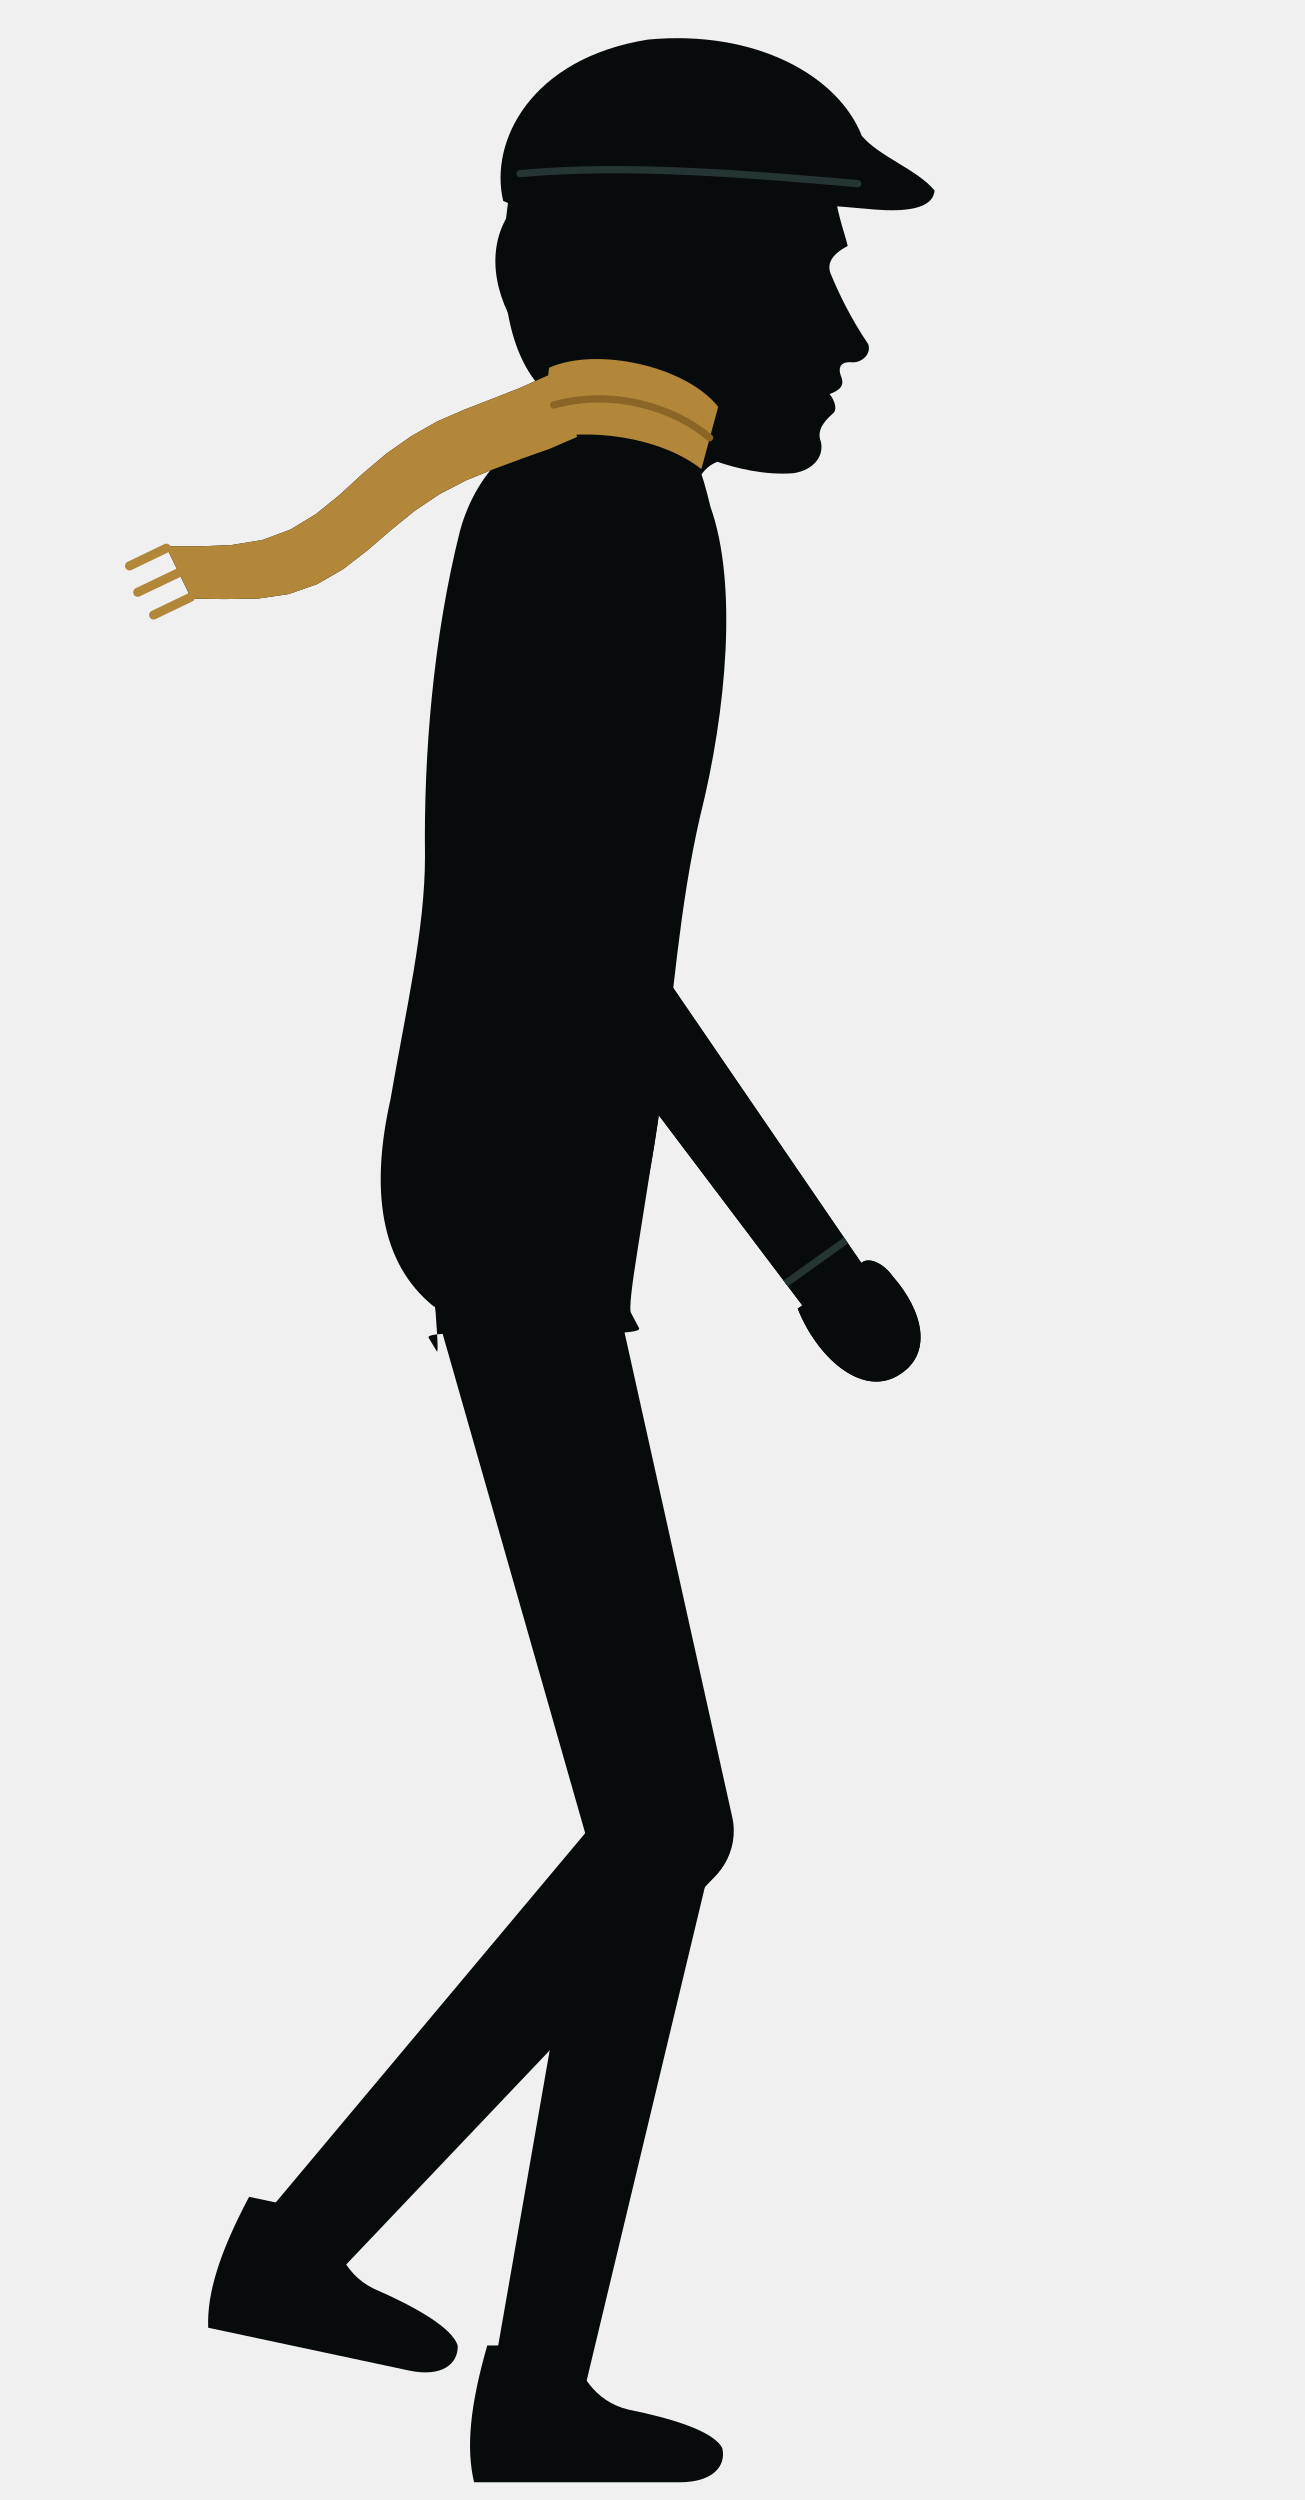
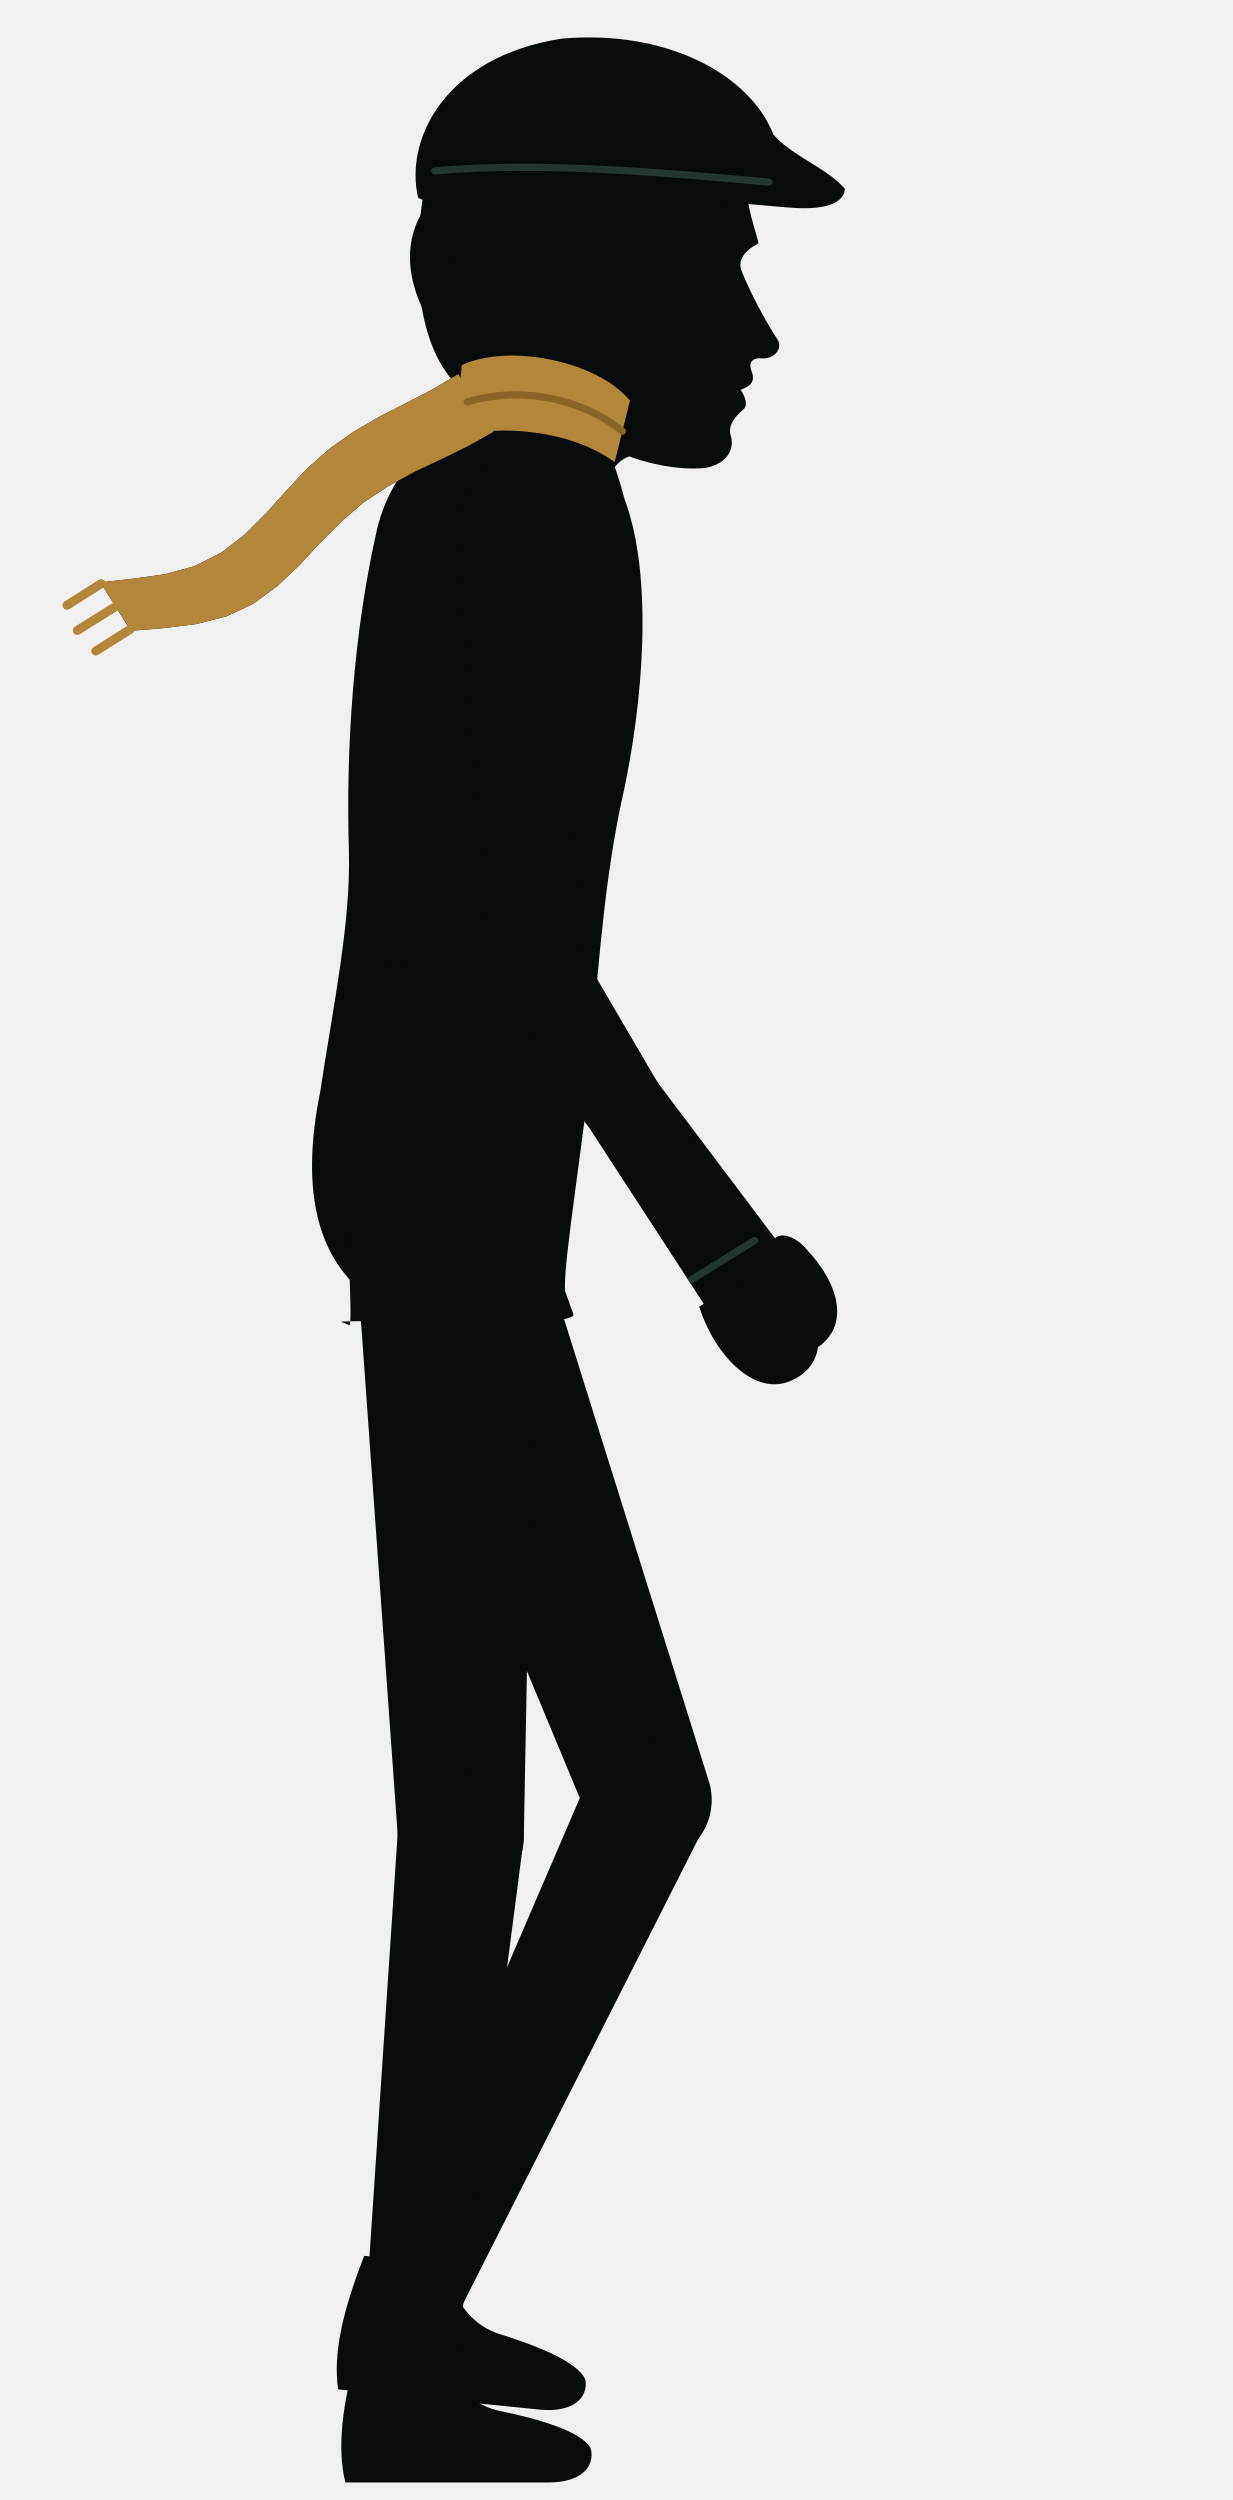
- <svg xmlns="http://www.w3.org/2000/svg" viewBox="-113 -548 287 550" width="287" height="550">
+ <svg xmlns="http://www.w3.org/2000/svg" viewBox="-99 -554 274 556" width="274" height="556">
  <defs>
    <g id="joueur-pas-18">
-       <path d="M-19.2 -267.1 L17 -140.3 A14 14 0 0 0 44.2 -146.8 L19.7 -276.3 A20 20 0 1 0 -19.2 -267.1 Z" />
-       <path d="M16.6 -146.6 L-5.4 -20.5 A10 10 0 0 0 14.2 -16.5 L44 -140.9 A14 14 0 1 0 16.6 -146.6 Z" />
-       <path d="M -5.8 -32 C -9.6 -18.8 -10.5 -9.4 -8.7 -1.9 L 36.5 -1.9 C 44 -1.9 46.8 -5.6 45.9 -9.4 C 44 -13.2 34.6 -16 25.2 -17.9 C 17.7 -19.7 13.9 -26.3 13 -32 Z" />
-       <path d="M-19.1 -266.5 L21.1 -140.9 A14 14 0 0 0 48.1 -148.2 L19.5 -276.9 A20 20 0 1 0 -19.1 -266.5 Z" />
-       <path d="M23.7 -154.2 L-58.5 -56.1 A10 10 0 0 0 -43.5 -42.8 L44.6 -135.5 A14 14 0 1 0 23.7 -154.2 Z" />
-       <path d="M -58.2 -64.7 C -64.6 -52.6 -67.5 -43.6 -67.2 -35.9 L -23.1 -26.5 C -15.7 -24.9 -12.2 -28 -12.3 -31.9 C -13.4 -35.9 -22 -40.7 -30.8 -44.5 C -37.7 -47.9 -40 -55.1 -39.8 -60.8 Z" />
-       <path d="M 13.5 -456.3 C 2.1 -453.7 -8.1 -444.9 -11.8 -431.2 C -17.7 -407.8 -19.8 -381.8 -19.5 -359.6 C -19.5 -343.5 -23.7 -325.9 -27.1 -306.1 C -31.5 -286.5 -29.5 -270.2 -17.6 -260.6 L 11.9 -255 C 23.8 -261.6 29.3 -281.1 32.2 -304.9 C 35.1 -328.7 36.5 -348.7 41 -368.3 C 46.9 -391.8 49.3 -419.7 43.3 -436.5 C 41.3 -444.8 39.8 -449.1 36.1 -451.5 Z" />
-       <path d="M-11.5 -334.5 Q-23.5 -335.9 -22 -318.7 L-17.8 -267 Q-16.3 -249.7 -16.9 -250.7 L-18.7 -253.7 Q-19.3 -254.7 -9.8 -254.7 L18.7 -254.7 Q28.1 -254.7 27.6 -255.8 L25.8 -259.2 Q25.2 -260.3 27.4 -273.9 L33.9 -314.9 Q36.1 -328.6 24.2 -330.1 Z" />
-       <path d="M5.5 -431 L10.9 -333.2 A10 10 0 0 0 30.9 -333.9 L29.5 -431.8 A12 12 0 1 0 5.5 -431 Z" />
-       <path d="M13 -327.7 L63.6 -260.7 A8 8 0 0 0 76.6 -270 L29.2 -339.3 A10 10 0 1 0 13 -327.7 Z" />
-       <path d="M 62.5 -260.1 C 66.7 -249.5 76.4 -240.7 84.4 -245.3 C 92.5 -249.9 90.1 -259.6 83.4 -267.2 C 81.3 -270.2 78.2 -271.4 76.7 -270.3 Z" />
-       <path d="M5.5 -431 L10.9 -333.2 A10 10 0 0 0 30.9 -333.9 L29.5 -431.8 A12 12 0 1 0 5.5 -431 Z" />
-       <path d="M13 -327.7 L63.6 -260.7 A8 8 0 0 0 76.6 -270 L29.2 -339.3 A10 10 0 1 0 13 -327.7 Z" />
-       <path d="M 62.5 -260.1 C 66.7 -249.5 76.4 -240.7 84.4 -245.3 C 92.5 -249.9 90.1 -259.6 83.4 -267.2 C 81.3 -270.2 78.2 -271.4 76.7 -270.3 Z" />
-       <path d="M 11.9 -434.4 C 12.8 -445 11.4 -453.6 8.8 -460.2 C -1.2 -467.5 -3.9 -484.7 -1.2 -503.7 C 1.7 -524.7 19.8 -536.9 39.9 -536.2 C 58.9 -534.6 69.6 -523 70.4 -508 C 70.9 -501.6 72.7 -497.2 73.5 -493.9 C 70.1 -492.1 68.9 -490.1 69.7 -487.9 C 71.5 -483.5 74.2 -477.9 78 -472.3 C 78.8 -470.1 76.5 -468.1 74.4 -468.3 C 72.3 -468.5 71.2 -467.5 72 -465.3 C 72.9 -463.1 71.8 -462.2 69.5 -461.3 C 70.5 -460.1 71.4 -457.9 70.2 -457 C 67.9 -455 66.7 -453 67.6 -450.8 C 68.3 -447.6 66 -444.6 61.6 -443.9 C 55.2 -443.4 49 -445 44.8 -446.4 C 40.4 -444.7 38.9 -439.5 38.3 -432.1 Z" />
-       <path d="M 0.9 -503.5 C -6.2 -495.6 -5 -484.8 0.6 -475.8 C 2.2 -482.1 5.7 -486 6.3 -492.4 C 8 -488 10 -485.7 12.1 -485.5 Z" />
-       <path d="M -2.3 -503.8 C -5.4 -516.8 3.7 -535.2 29.6 -539.3 C 53.2 -541.5 71.4 -531.4 76.6 -518.1 C 80.5 -513.5 88.8 -510.7 92.6 -506.1 C 92.3 -501.9 85.8 -501.4 79.5 -501.9 C 64.7 -503.2 41.5 -505.2 22.2 -503.7 C 11.4 -502.5 2.8 -501.2 -2.3 -503.8 Z" />
-       <path d="M 7.8 -467.1 C 18.4 -471.8 38 -467.4 45 -458.5 L 41.3 -444.8 C 32.1 -452 16.2 -454 5.8 -451.2 Z" />
-       <path d="M7.5 -465.4 L1.5 -462.7 L-4.6 -460.3 L-10.8 -457.9 L-16.8 -455.3 L-22.6 -452 L-28 -448.2 L-33.2 -443.8 L-38.2 -439.2 L-43.5 -434.9 L-49.1 -431.5 L-55.3 -429.2 L-62.1 -428.1 L-69.2 -427.8 L-76.5 -427.8 L-70.9 -416.3 L-63.6 -416.2 L-56.3 -416.3 L-49.5 -417.3 L-43.2 -419.5 L-37.5 -422.8 L-32.2 -426.9 L-27.1 -431.3 L-21.8 -435.6 L-16.3 -439.3 L-10.5 -442.3 L-4.4 -444.8 L1.8 -447.1 L8 -449.3 L14 -451.9 Z" />
+       <path d="M-18.5 -270.5 L32.2 -148.7 A14 14 0 0 0 58.5 -158.3 L19.1 -284.1 A20 20 0 1 0 -18.5 -270.5 Z" />
+       <path d="M32.3 -159.6 L-18.2 -42.1 A10 10 0 0 0 -0.1 -33.6 L57.7 -147.8 A14 14 0 1 0 32.3 -159.6 Z" />
+       <path d="M -18 -52.3 C -23 -39.5 -24.9 -30.3 -23.8 -22.6 L 21.1 -18.1 C 28.6 -17.4 31.8 -20.8 31.2 -24.7 C 29.7 -28.6 20.6 -32.3 11.5 -35.1 C 4.2 -37.8 1.1 -44.7 0.7 -50.4 Z" />
+       <path d="M-19.9 -276.7 L-10.5 -145.2 A14 14 0 0 0 17.5 -145.9 L20 -277.8 A20 20 0 1 0 -19.9 -276.7 Z" />
+       <path d="M-10.5 -147.1 L-19 -19.5 A10 10 0 0 0 0.9 -17.5 L17.4 -144.4 A14 14 0 1 0 -10.5 -147.1 Z" />
+       <path d="M -19.3 -32 C -23.1 -18.8 -24 -9.4 -22.2 -1.9 L 23 -1.9 C 30.5 -1.9 33.3 -5.6 32.4 -9.4 C 30.5 -13.2 21.1 -16 11.7 -17.9 C 4.2 -19.7 0.4 -26.3 -0.5 -32 Z" />
+       <path d="M 9.6 -462.1 C -1.7 -459.2 -11.7 -450.2 -15.1 -436.5 C -20.5 -412.9 -22.1 -386.9 -21.4 -364.7 C -21 -348.6 -24.8 -330.9 -27.8 -311.1 C -31.8 -291.4 -29.5 -275.1 -17.3 -265.8 L 12.3 -260.8 C 24.1 -267.7 29.1 -287.3 31.5 -311.1 C 33.9 -335 34.9 -355 39 -374.7 C 44.4 -398.3 46.2 -426.2 39.9 -443 C 37.7 -451.2 36.1 -455.4 32.3 -457.8 Z" />
+       <path d="M-12.8 -339.8 Q-24.8 -341 -24 -324.6 L-21.5 -275.5 Q-20.7 -259.1 -21.3 -259.3 L-23.1 -260 Q-23.7 -260.2 -13.1 -260.2 L18.5 -260.2 Q29 -260.2 28.5 -261.8 L26.8 -266.5 Q26.2 -268 27.9 -281.4 L33.2 -321.5 Q34.9 -334.9 23 -336.1 Z" />
+       <path d="M2.2 -437.2 L5 -339.2 A10 10 0 0 0 25 -339.4 L26.2 -437.4 A12 12 0 1 0 2.2 -437.2 Z" />
+       <path d="M7.3 -333.1 L60.9 -268.5 A8 8 0 0 0 73.5 -278.4 L23 -345.5 A10 10 0 1 0 7.3 -333.1 Z" />
+       <path d="M 59.9 -267.9 C 64.6 -257.5 74.7 -249.2 82.5 -254.1 C 90.3 -259.1 87.5 -268.6 80.5 -276 C 78.2 -278.9 75 -279.9 73.6 -278.8 Z" />
+       <path d="M2.2 -436.5 L10.2 -338.9 A10 10 0 0 0 30.2 -340.1 L26.2 -438 A12 12 0 1 0 2.2 -436.5 Z" />
+       <path d="M11.8 -334.3 L57.6 -263.9 A8 8 0 0 0 71.2 -272.3 L28.8 -344.8 A10 10 0 1 0 11.8 -334.3 Z" />
+       <path d="M 56.5 -263.4 C 59.9 -252.6 69 -243 77.3 -247.1 C 85.7 -251.1 84 -260.9 77.9 -269 C 75.9 -272.2 72.9 -273.5 71.3 -272.6 Z" />
+       <path d="M 7.9 -440.6 C 8.8 -451.1 7.5 -459.8 4.9 -466.4 C -5.1 -473.7 -7.8 -491 -5 -509.9 C -2 -530.9 16.1 -543.1 36.3 -542.3 C 55.3 -540.6 66 -529 66.7 -514 C 67.2 -507.6 68.9 -503.2 69.7 -499.9 C 66.3 -498.1 65.1 -496 65.9 -493.8 C 67.7 -489.4 70.4 -483.9 74.1 -478.2 C 75 -476 72.7 -474.1 70.6 -474.3 C 68.4 -474.5 67.3 -473.5 68.2 -471.3 C 69 -469.1 67.9 -468.1 65.7 -467.3 C 66.6 -466.1 67.5 -463.9 66.3 -462.9 C 64 -461 62.8 -459 63.6 -456.8 C 64.4 -453.5 62 -450.6 57.7 -449.9 C 51.3 -449.4 45 -451 40.9 -452.5 C 36.5 -450.8 34.9 -445.6 34.3 -438.2 Z" />
+       <path d="M -2.9 -509.7 C -10 -501.8 -8.8 -491.1 -3.2 -482 C -1.6 -488.3 1.9 -492.2 2.5 -498.6 C 4.2 -494.1 6.2 -491.8 8.3 -491.6 Z" />
+       <path d="M -6 -510 C -9.1 -523 0 -541.4 25.9 -545.4 C 49.5 -547.5 67.8 -537.3 73 -524.1 C 76.8 -519.5 85 -516.6 88.9 -512 C 88.5 -507.8 82.1 -507.3 75.7 -507.9 C 61 -509.2 37.7 -511.3 18.4 -509.9 C 7.7 -508.7 -0.9 -507.4 -6 -510 Z" />
+       <path d="M 3.7 -472.8 C 14.2 -477.7 33.9 -473.7 41.1 -464.9 L 37.7 -451.2 C 28.3 -458.2 12.4 -459.8 2.1 -456.8 Z" />
+       <path d="M2.9 -470.8 L-2.8 -467.4 L-8.6 -464.4 L-14.5 -461.4 L-20.2 -458.1 L-25.6 -454.3 L-30.6 -449.9 L-35.2 -445 L-39.8 -439.9 L-44.6 -435.1 L-49.8 -431.1 L-55.7 -428.1 L-62.3 -426.3 L-69.4 -425.3 L-76.7 -424.5 L-69.9 -413.7 L-62.6 -414.3 L-55.4 -415.2 L-48.7 -416.9 L-42.7 -419.7 L-37.4 -423.6 L-32.5 -428.2 L-27.9 -433.2 L-23.1 -438 L-18.1 -442.3 L-12.6 -445.9 L-6.8 -449.1 L-0.8 -451.9 L5.1 -454.8 L10.8 -458 Z" />
    </g>
-     <mask id="joueur-pas-18-dedans" maskUnits="userSpaceOnUse" x="-113" y="-548" width="287" height="550">
+     <mask id="joueur-pas-18-dedans" maskUnits="userSpaceOnUse" x="-99" y="-554" width="274" height="556">
      <use href="#joueur-pas-18" fill="#fff" />
    </mask>
  </defs>
  <use href="#joueur-pas-18" fill="#070b0b" />
  <g mask="url(#joueur-pas-18-dedans)" fill="none" stroke="#253534" stroke-linecap="round">
-     <path d="M 59.1 -265.1 L 73.8 -275.6" stroke-width="1.6" />
-     <path d="M 1.4 -509.8 C 25 -512 52.5 -509.6 75.7 -507.6" stroke-width="1.6" />
+     <path d="M 53.5 -268.6 L 68.8 -278.1" stroke-width="1.6" />
+     <path d="M -2.3 -516 C 21.3 -518.1 48.8 -515.6 72 -513.5" stroke-width="1.6" />
  </g>
  <g>
-     <path d="M 7.8 -467.1 C 18.4 -471.8 38 -467.4 45 -458.5 L 41.3 -444.8 C 32.1 -452 16.2 -454 5.8 -451.2 Z" fill="#b3873a" />
-     <path d="M7.5 -465.4 L1.5 -462.7 L-4.6 -460.3 L-10.8 -457.9 L-16.8 -455.3 L-22.6 -452 L-28 -448.2 L-33.2 -443.8 L-38.2 -439.2 L-43.5 -434.9 L-49.1 -431.5 L-55.3 -429.2 L-62.1 -428.1 L-69.2 -427.8 L-76.5 -427.8 L-70.9 -416.3 L-63.6 -416.2 L-56.3 -416.3 L-49.5 -417.3 L-43.2 -419.5 L-37.5 -422.8 L-32.2 -426.9 L-27.1 -431.3 L-21.8 -435.6 L-16.3 -439.3 L-10.5 -442.3 L-4.4 -444.8 L1.8 -447.1 L8 -449.3 L14 -451.9 Z" fill="#b3873a" />
-     <path d="M-76.4 -427.4 L-84.5 -423.5 M-73.7 -422 L-82.7 -417.7 M-71.1 -416.6 L-79.2 -412.7" fill="none" stroke="#b3873a" stroke-width="2" stroke-linecap="round" />
-     <path d="M 8.8 -458.9 C 21.3 -462.4 34.9 -458.7 43.1 -451.7" fill="none" stroke="#8a6526" stroke-width="1.6" stroke-linecap="round" />
+     <path d="M 3.7 -472.8 C 14.2 -477.7 33.9 -473.7 41.1 -464.9 L 37.7 -451.2 C 28.3 -458.2 12.4 -459.8 2.1 -456.8 Z" fill="#b3873a" />
+     <path d="M2.9 -470.8 L-2.8 -467.4 L-8.6 -464.4 L-14.5 -461.4 L-20.2 -458.1 L-25.6 -454.3 L-30.6 -449.9 L-35.2 -445 L-39.8 -439.9 L-44.6 -435.1 L-49.8 -431.1 L-55.7 -428.1 L-62.3 -426.3 L-69.4 -425.3 L-76.7 -424.5 L-69.9 -413.7 L-62.6 -414.3 L-55.4 -415.2 L-48.7 -416.9 L-42.7 -419.7 L-37.4 -423.6 L-32.5 -428.2 L-27.9 -433.2 L-23.1 -438 L-18.1 -442.3 L-12.6 -445.9 L-6.8 -449.1 L-0.8 -451.9 L5.1 -454.8 L10.8 -458 Z" fill="#b3873a" />
+     <path d="M-76.5 -424.2 L-84.1 -419.4 M-73.3 -419.1 L-81.8 -413.8 M-70.1 -414 L-77.7 -409.2" fill="none" stroke="#b3873a" stroke-width="2" stroke-linecap="round" />
+     <path d="M 4.9 -464.6 C 17.3 -468.4 31 -465 39.4 -458.1" fill="none" stroke="#8a6526" stroke-width="1.6" stroke-linecap="round" />
  </g>
</svg>
